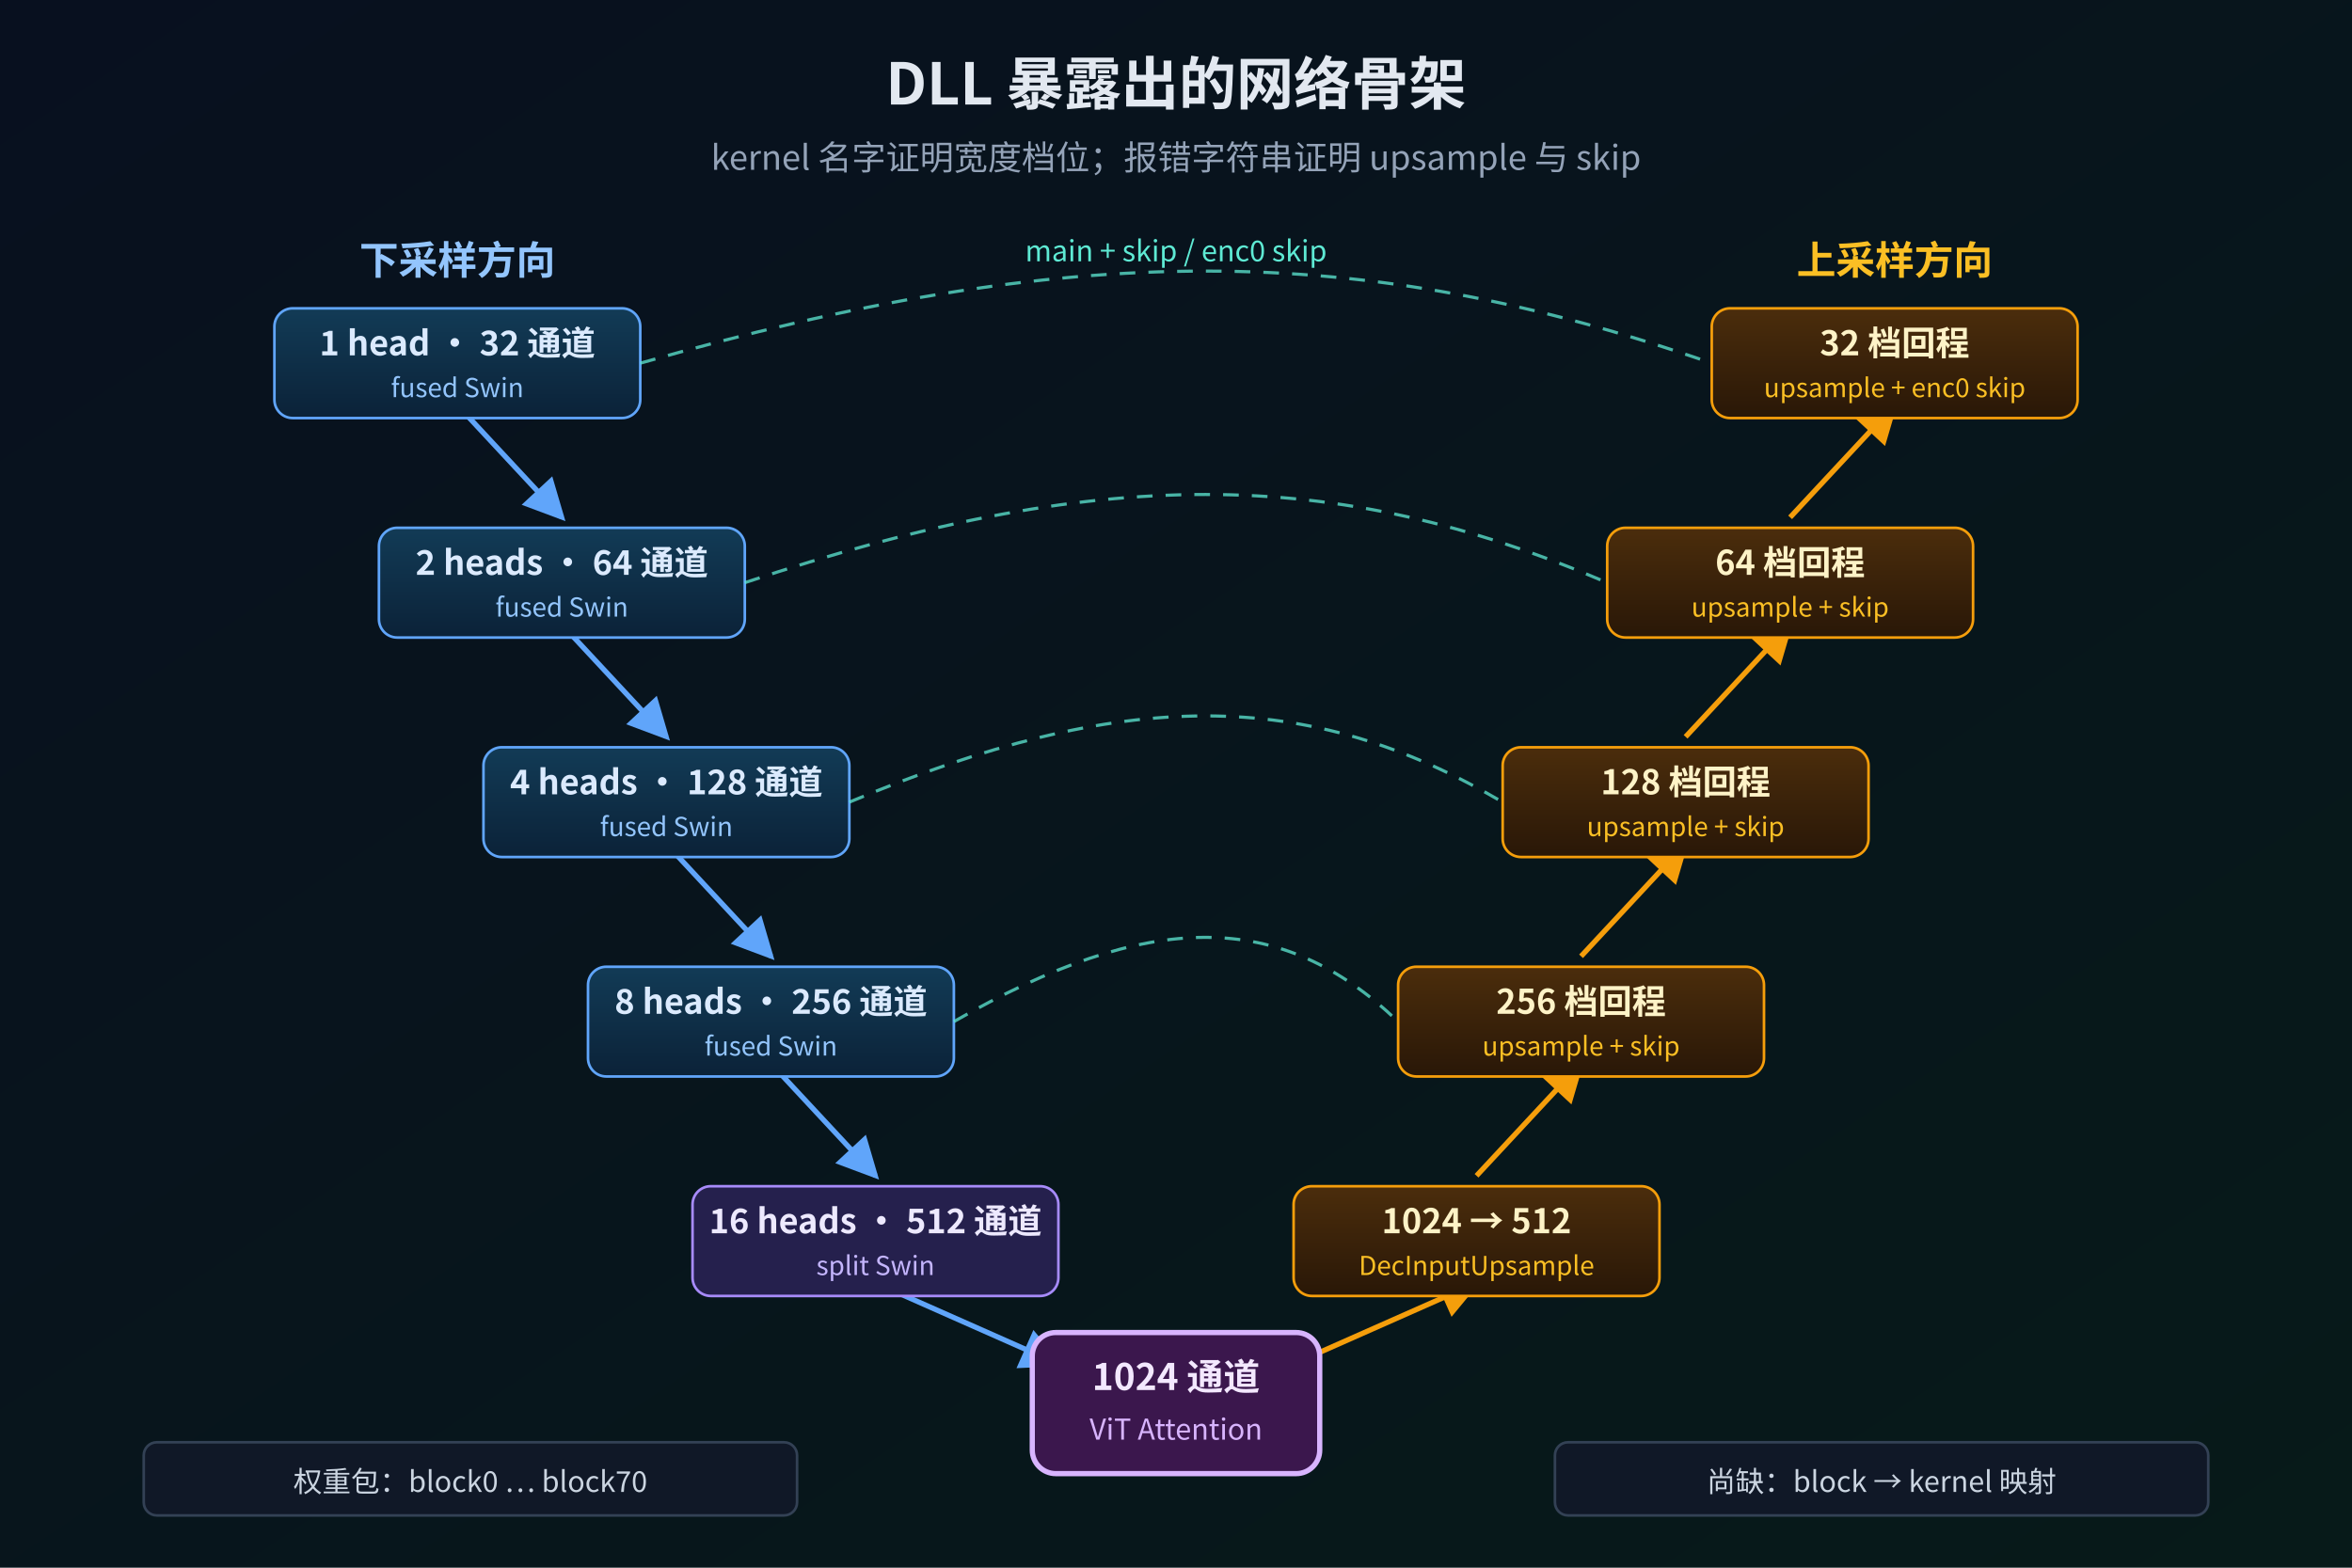
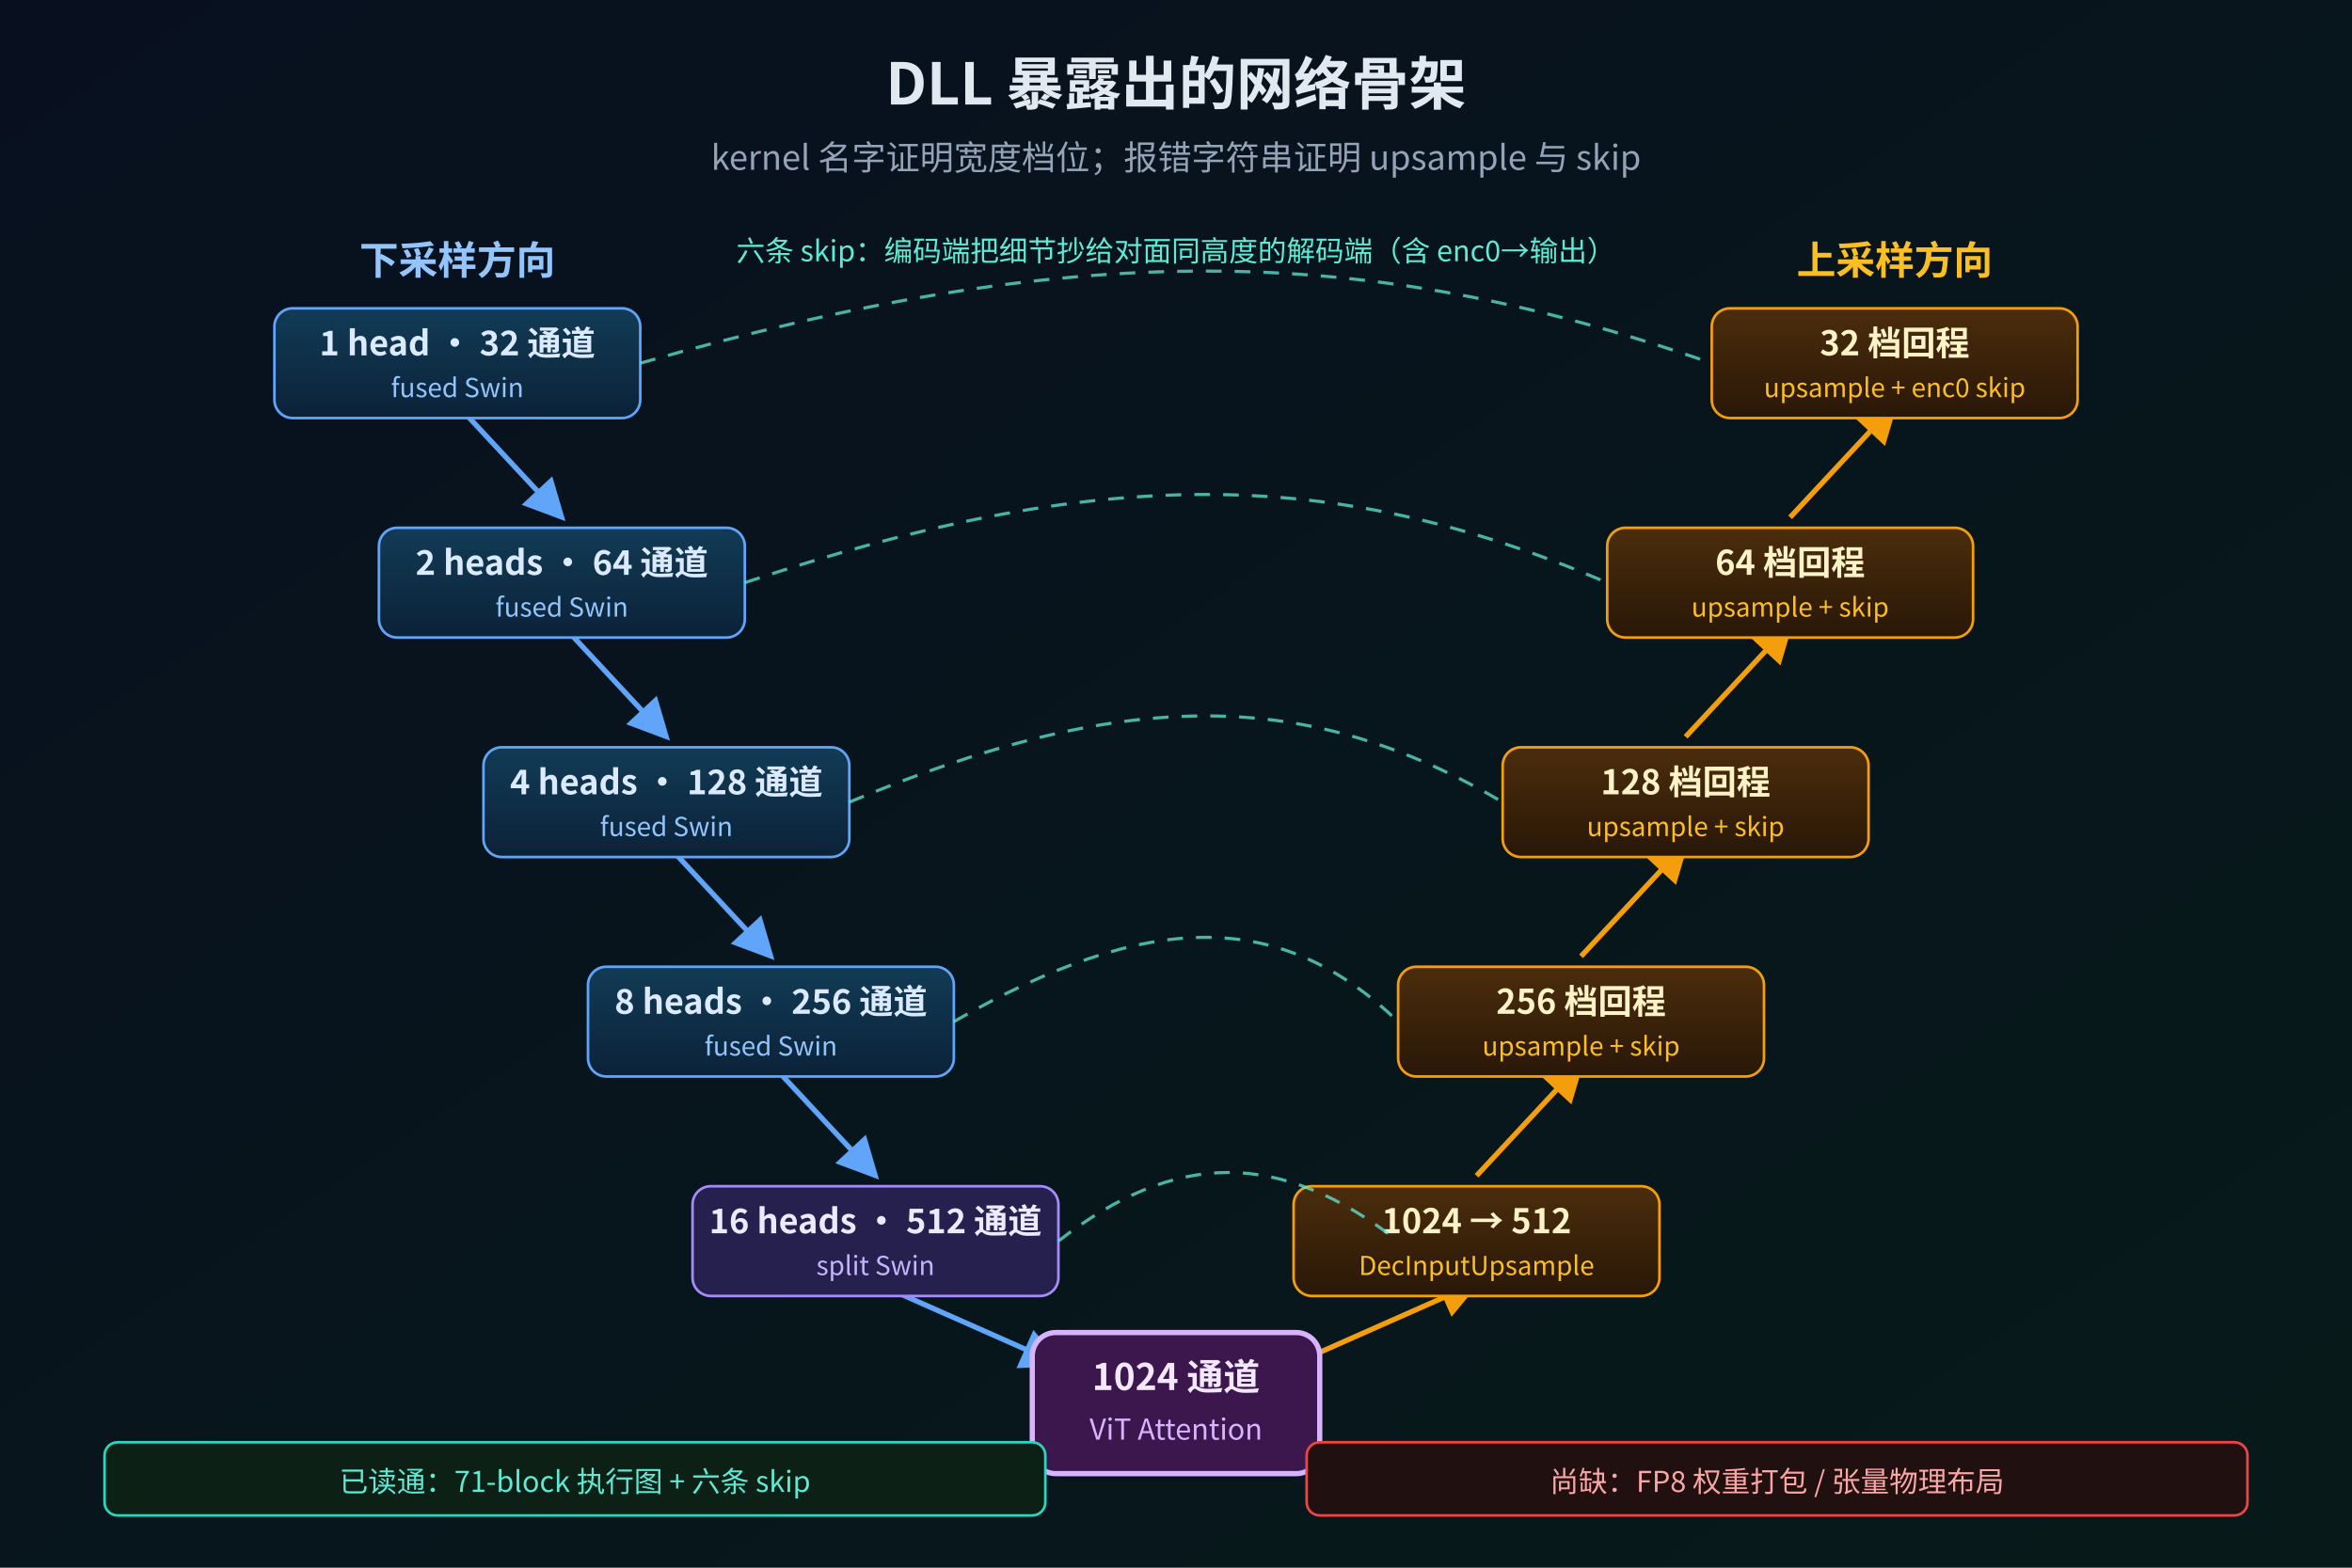
<svg xmlns="http://www.w3.org/2000/svg" viewBox="0 0 900 600">
  <defs>
    <linearGradient id="bg" x1="0" y1="0" x2="1" y2="1">
      <stop offset="0" stop-color="#08101f" />
      <stop offset="1" stop-color="#071a19" />
    </linearGradient>
    <linearGradient id="blue" x1="0" y1="0" x2="0" y2="1">
      <stop offset="0" stop-color="#123b56" />
      <stop offset="1" stop-color="#0b2238" />
    </linearGradient>
    <linearGradient id="gold" x1="0" y1="0" x2="0" y2="1">
      <stop offset="0" stop-color="#4b2d0c" />
      <stop offset="1" stop-color="#291707" />
    </linearGradient>
    <marker id="arrB" markerWidth="8" markerHeight="8" refX="7" refY="4" orient="auto">
      <path d="M0,0 L8,4 L0,8 Z" fill="#60a5fa" />
    </marker>
    <marker id="arrG" markerWidth="8" markerHeight="8" refX="7" refY="4" orient="auto">
      <path d="M0,0 L8,4 L0,8 Z" fill="#f59e0b" />
    </marker>
  </defs>
  <rect width="900" height="600" fill="url(#bg)" />
  <g font-family="Noto Sans CJK SC, sans-serif">
    <text x="450" y="40" text-anchor="middle" fill="#e2e8f0" font-size="22" font-weight="700">DLL 暴露出的网络骨架</text>
    <text x="450" y="65" text-anchor="middle" fill="#94a3b8" font-size="13">kernel 名字证明宽度档位；报错字符串证明 upsample 与 skip</text>
    <text x="175" y="105" text-anchor="middle" fill="#93c5fd" font-size="15" font-weight="700">下采样方向</text>
    <text x="725" y="105" text-anchor="middle" fill="#fbbf24" font-size="15" font-weight="700">上采样方向</text>
    <g fill="none" stroke="#60a5fa" stroke-width="2" marker-end="url(#arrB)">
      <path d="M175 155 L215 198" />
      <path d="M215 239 L255 282" />
      <path d="M255 323 L295 366" />
      <path d="M295 407 L335 450" />
      <path d="M335 491 L405 522" />
    </g>
    <g fill="none" stroke="#f59e0b" stroke-width="2" marker-end="url(#arrG)">
      <path d="M495 522 L565 491" />
      <path d="M565 450 L605 407" />
      <path d="M605 366 L645 323" />
      <path d="M645 282 L685 239" />
      <path d="M685 198 L725 155" />
    </g>
    <g text-anchor="middle">
      <g transform="translate(105 118)">
        <rect width="140" height="42" rx="7" fill="url(#blue)" stroke="#60a5fa" />
        <text x="70" y="18" fill="#dbeafe" font-size="13" font-weight="700">1 head · 32 通道</text>
        <text x="70" y="34" fill="#93c5fd" font-size="10">fused Swin</text>
      </g>
      <g transform="translate(145 202)">
        <rect width="140" height="42" rx="7" fill="url(#blue)" stroke="#60a5fa" />
        <text x="70" y="18" fill="#dbeafe" font-size="13" font-weight="700">2 heads · 64 通道</text>
        <text x="70" y="34" fill="#93c5fd" font-size="10">fused Swin</text>
      </g>
      <g transform="translate(185 286)">
        <rect width="140" height="42" rx="7" fill="url(#blue)" stroke="#60a5fa" />
        <text x="70" y="18" fill="#dbeafe" font-size="13" font-weight="700">4 heads · 128 通道</text>
        <text x="70" y="34" fill="#93c5fd" font-size="10">fused Swin</text>
      </g>
      <g transform="translate(225 370)">
        <rect width="140" height="42" rx="7" fill="url(#blue)" stroke="#60a5fa" />
        <text x="70" y="18" fill="#dbeafe" font-size="13" font-weight="700">8 heads · 256 通道</text>
        <text x="70" y="34" fill="#93c5fd" font-size="10">fused Swin</text>
      </g>
      <g transform="translate(265 454)">
        <rect width="140" height="42" rx="7" fill="#25204d" stroke="#a78bfa" />
        <text x="70" y="18" fill="#ede9fe" font-size="13" font-weight="700">16 heads · 512 通道</text>
        <text x="70" y="34" fill="#c4b5fd" font-size="10">split Swin</text>
      </g>
      <g transform="translate(395 510)">
        <rect width="110" height="54" rx="9" fill="#3b174d" stroke="#d8b4fe" stroke-width="2" />
        <text x="55" y="22" fill="#f3e8ff" font-size="14" font-weight="700">1024 通道</text>
        <text x="55" y="41" fill="#d8b4fe" font-size="11">ViT Attention</text>
      </g>
      <g transform="translate(495 454)">
        <rect width="140" height="42" rx="7" fill="url(#gold)" stroke="#f59e0b" />
        <text x="70" y="18" fill="#fef3c7" font-size="13" font-weight="700">1024 → 512</text>
        <text x="70" y="34" fill="#fbbf24" font-size="10">DecInputUpsample</text>
      </g>
      <g transform="translate(535 370)">
        <rect width="140" height="42" rx="7" fill="url(#gold)" stroke="#f59e0b" />
        <text x="70" y="18" fill="#fef3c7" font-size="13" font-weight="700">256 档回程</text>
        <text x="70" y="34" fill="#fbbf24" font-size="10">upsample + skip</text>
      </g>
      <g transform="translate(575 286)">
        <rect width="140" height="42" rx="7" fill="url(#gold)" stroke="#f59e0b" />
        <text x="70" y="18" fill="#fef3c7" font-size="13" font-weight="700">128 档回程</text>
        <text x="70" y="34" fill="#fbbf24" font-size="10">upsample + skip</text>
      </g>
      <g transform="translate(615 202)">
        <rect width="140" height="42" rx="7" fill="url(#gold)" stroke="#f59e0b" />
        <text x="70" y="18" fill="#fef3c7" font-size="13" font-weight="700">64 档回程</text>
        <text x="70" y="34" fill="#fbbf24" font-size="10">upsample + skip</text>
      </g>
      <g transform="translate(655 118)">
        <rect width="140" height="42" rx="7" fill="url(#gold)" stroke="#f59e0b" />
        <text x="70" y="18" fill="#fef3c7" font-size="13" font-weight="700">32 档回程</text>
        <text x="70" y="34" fill="#fbbf24" font-size="10">upsample + enc0 skip</text>
      </g>
    </g>
    <g fill="none" stroke="#5eead4" stroke-width="1.2" stroke-dasharray="6 5" opacity="0.75">
      <path d="M245 139 C410 92 520 92 655 139" />
      <path d="M285 223 C420 178 510 178 615 223" />
      <path d="M325 307 C430 263 500 263 575 307" />
      <path d="M365 391 C440 348 490 348 535 391" />
+       <path d="M405 475 C450 440 490 440 535 475" />
    </g>
-     <text x="450" y="100" text-anchor="middle" fill="#5eead4" font-size="11">main + skip / enc0 skip</text>
-     <rect x="55" y="552" width="250" height="28" rx="5" fill="#101827" stroke="#334155" />
-     <text x="180" y="571" text-anchor="middle" fill="#cbd5e1" font-size="11">权重包：block0 … block70</text>
-     <rect x="595" y="552" width="250" height="28" rx="5" fill="#101827" stroke="#334155" />
-     <text x="720" y="571" text-anchor="middle" fill="#cbd5e1" font-size="11">尚缺：block → kernel 映射</text>
+     <text x="450" y="100" text-anchor="middle" fill="#5eead4" font-size="11">六条 skip：编码端把细节抄给对面同高度的解码端（含 enc0→输出）</text>
+     <rect x="40" y="552" width="360" height="28" rx="5" fill="#0c2016" stroke="#2dd4bf" />
+     <text x="220" y="571" text-anchor="middle" fill="#5eead4" font-size="11">已读通：71-block 执行图 + 六条 skip</text>
+     <rect x="500" y="552" width="360" height="28" rx="5" fill="#201010" stroke="#ef4444" />
+     <text x="680" y="571" text-anchor="middle" fill="#fca5a5" font-size="11">尚缺：FP8 权重打包 / 张量物理布局</text>
  </g>
</svg>
